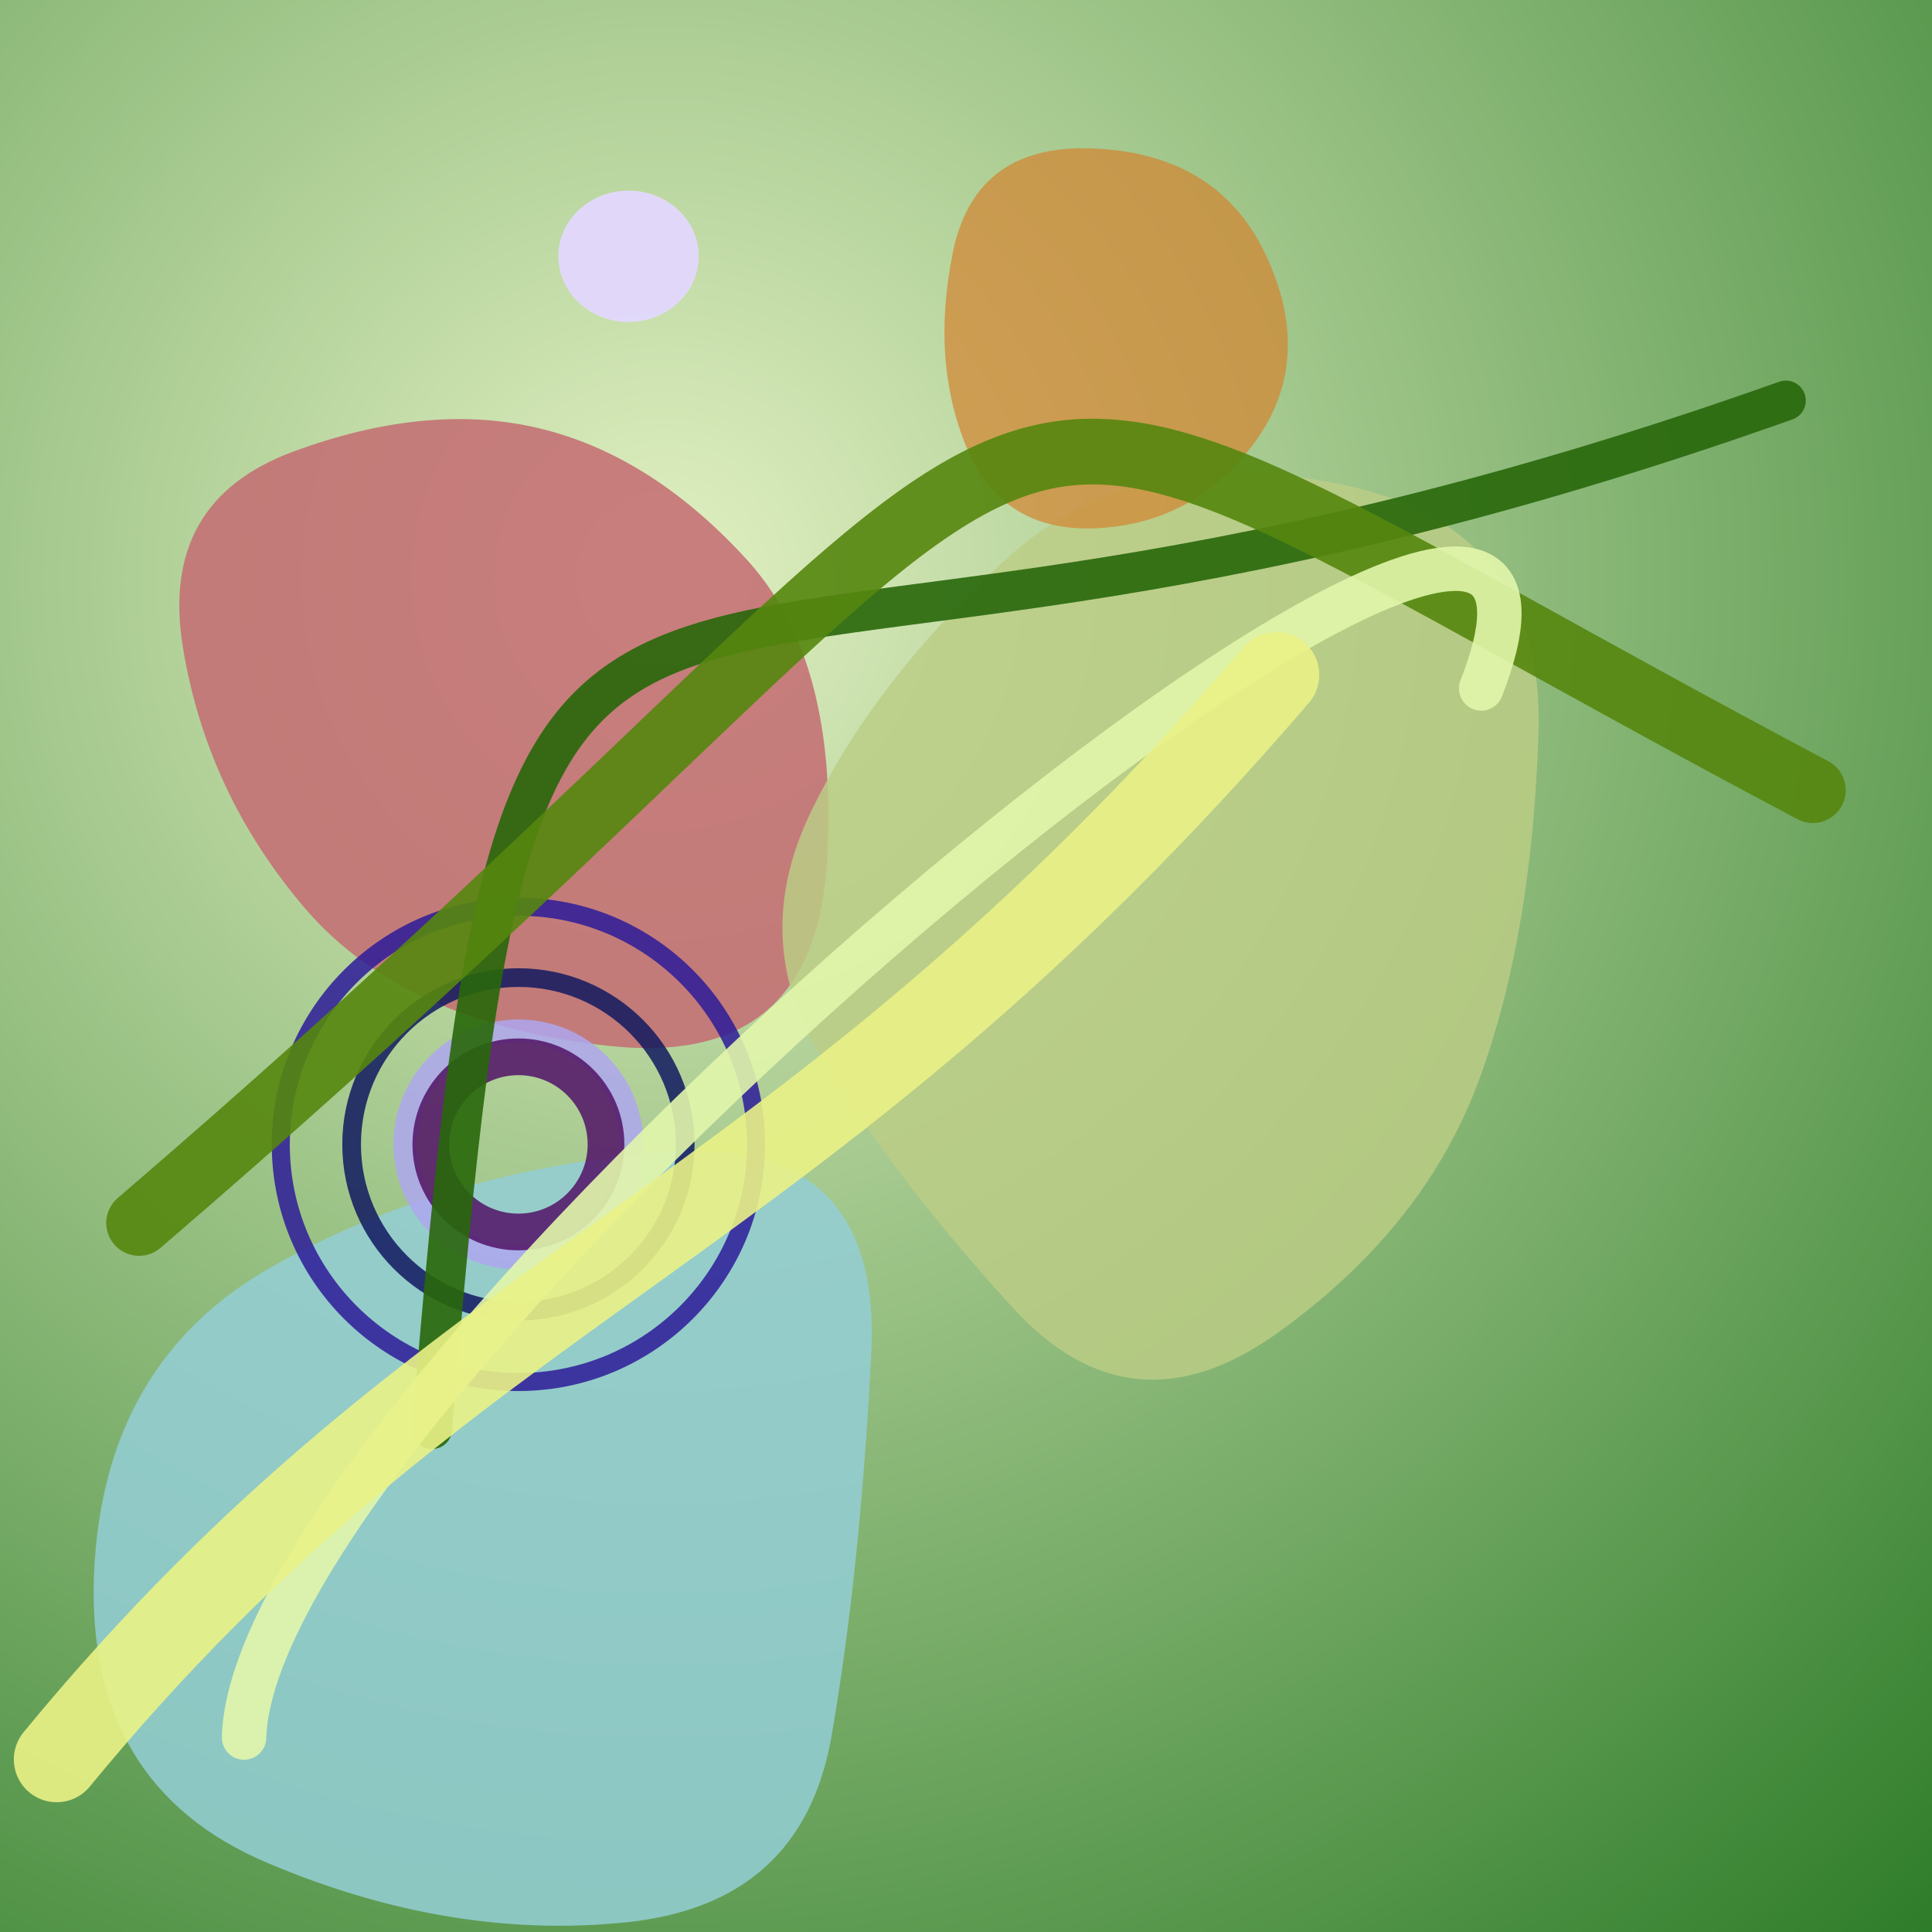
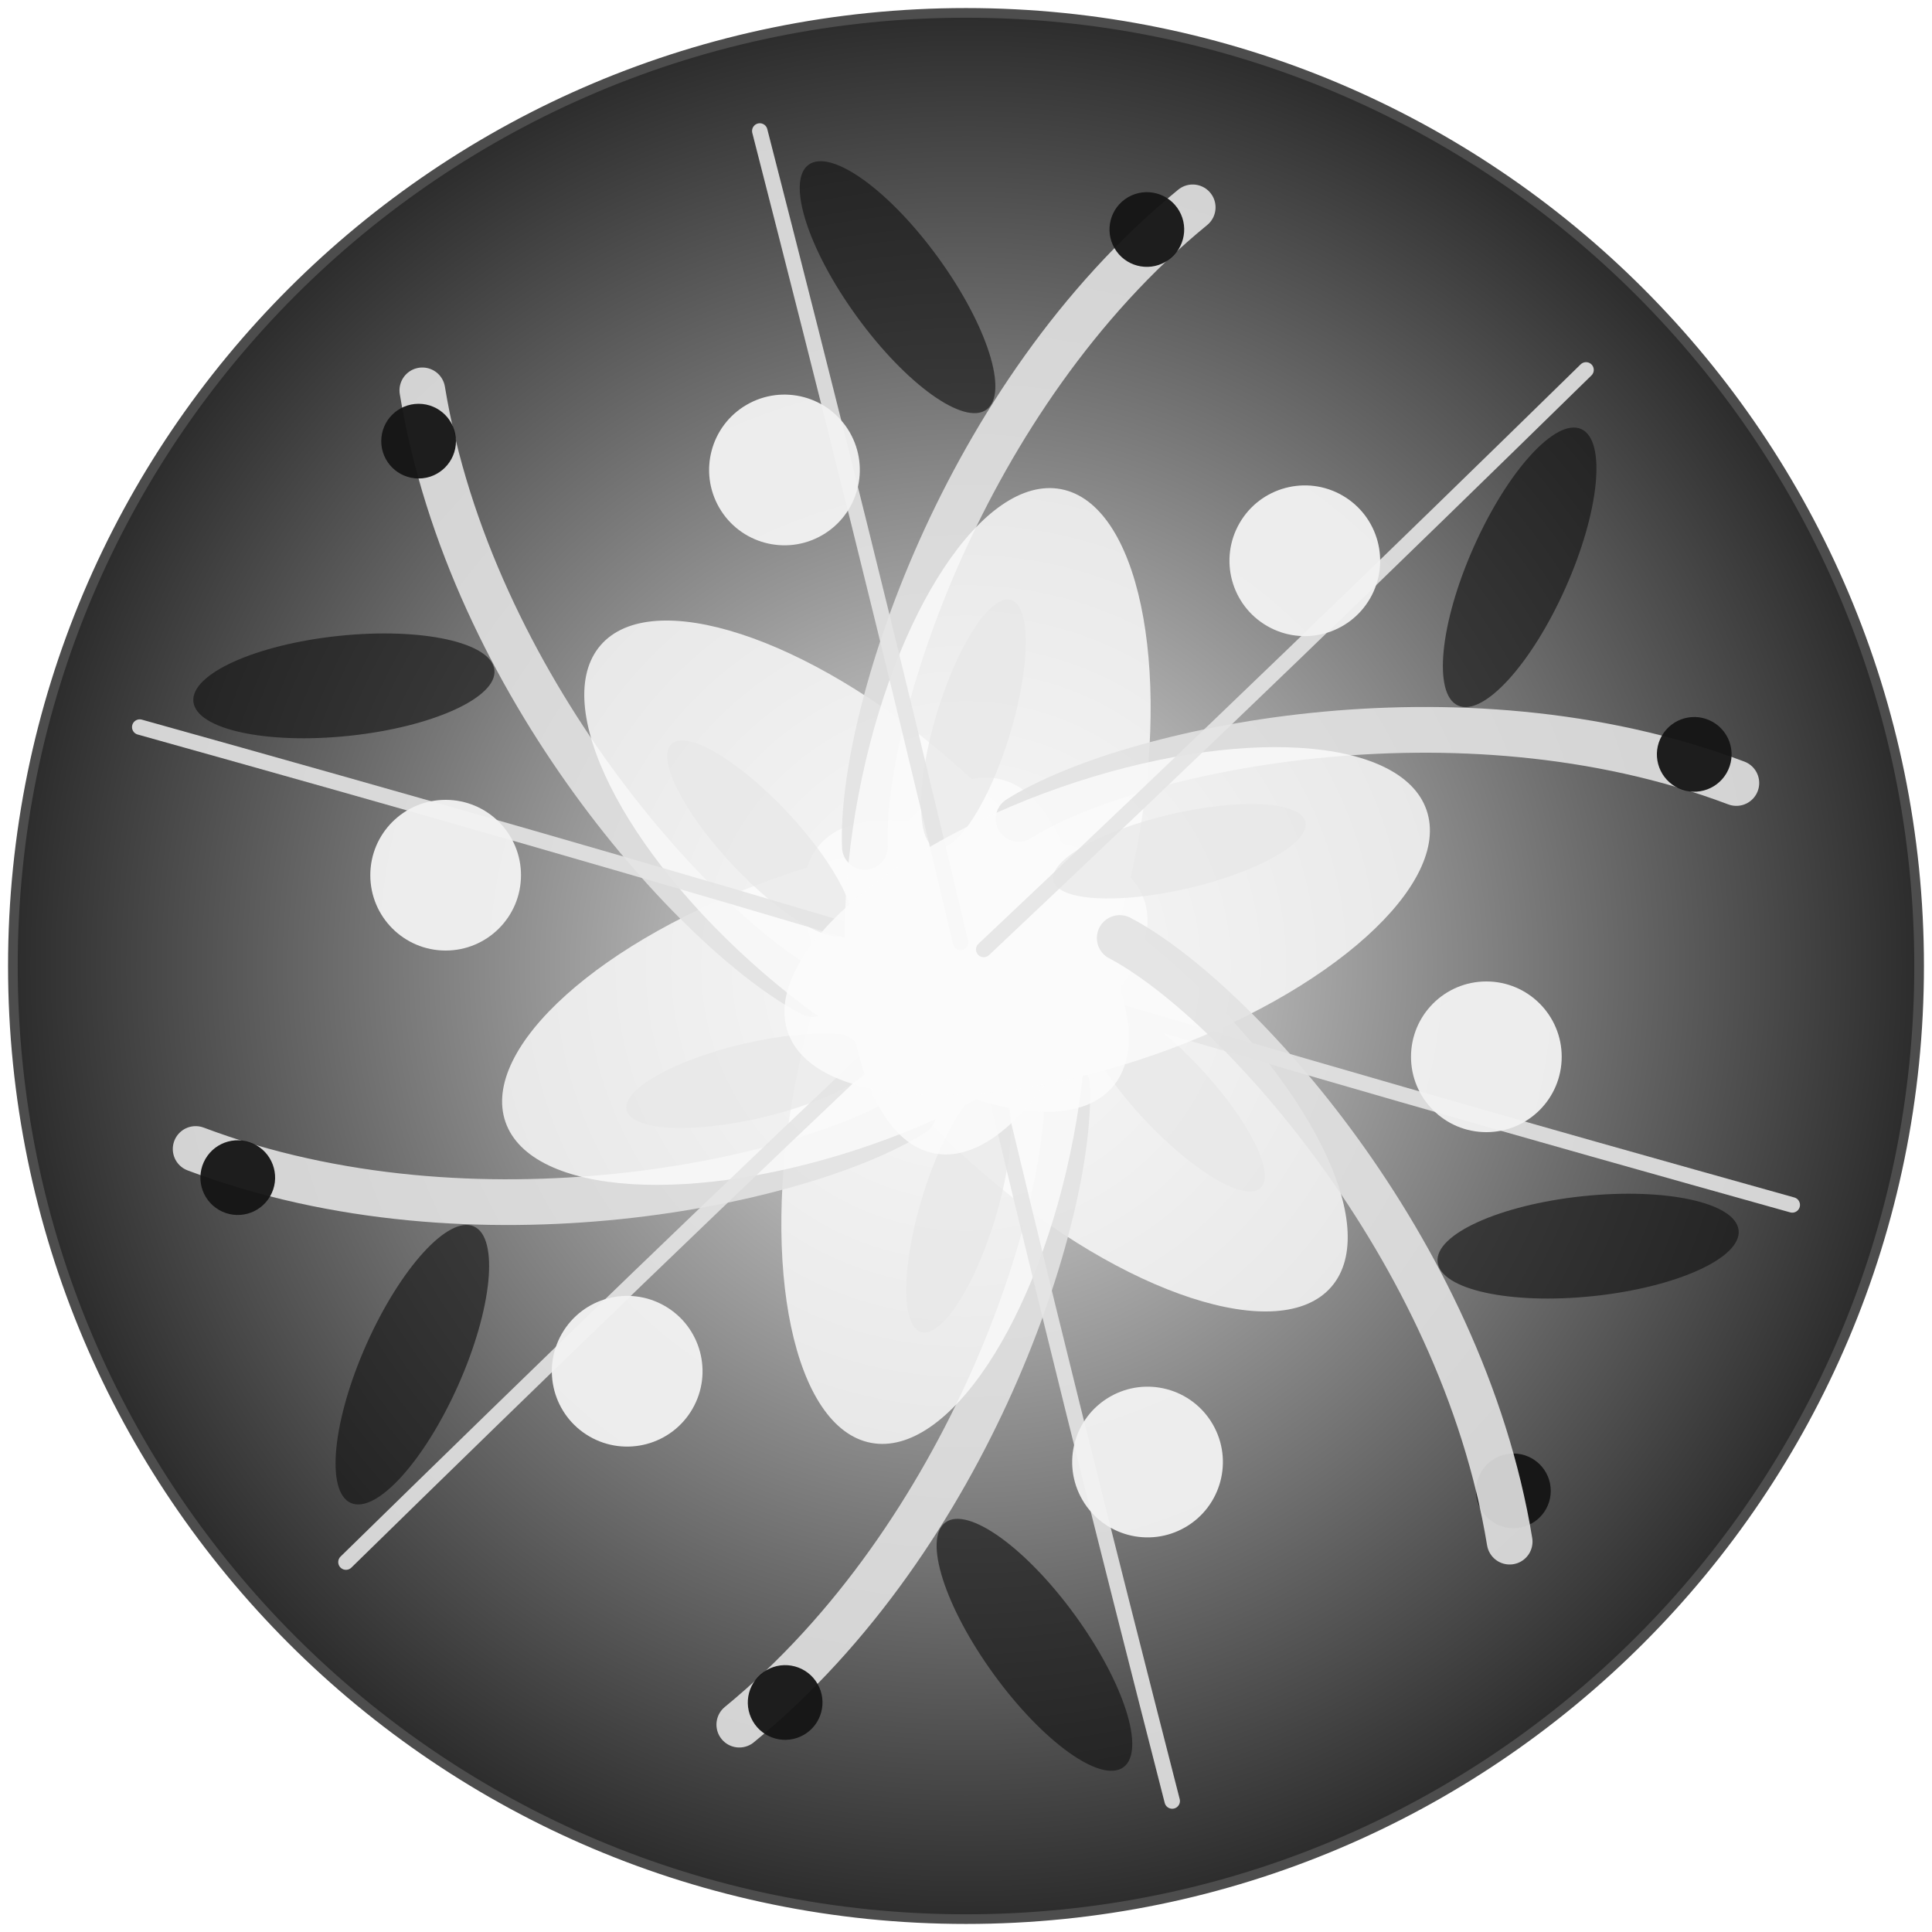
- <svg xmlns="http://www.w3.org/2000/svg" width="300" height="300" viewBox="0 0 300 300">
+ <svg xmlns="http://www.w3.org/2000/svg" width="300" height="300" viewBox="-150 -150 300 300">
  <defs>
-     <radialGradient id="bg" cx="0.345" cy="0.301" r="1">
-       <stop offset="0" stop-color="hsla(77.502,60%,85%,1)" />
-       <stop offset="1" stop-color="hsla(118.091,55%,30%,1)" />
+     <radialGradient id="bg3" cx="0" cy="0" r="148" gradientUnits="userSpaceOnUse">
+       <stop offset="0" stop-color="hsla(0,0%,91.4%,1.00)" />
+       <stop offset="1" stop-color="hsla(0,0%,17.4%,1.00)" />
    </radialGradient>
+     <clipPath id="disc3">
+       <circle r="148" />
+     </clipPath>
+     <g id="m3">
+       <ellipse cx="32.0" cy="19.8" rx="20.1" ry="5.9" transform="rotate(46.9 32.0 19.8)" fill="hsla(0,0%,50.3%,0.67)" />
+       <ellipse cx="96.6" cy="43.5" rx="23.5" ry="7.8" transform="rotate(-6.0 96.6 43.5)" fill="hsla(0,0%,5.9%,0.61)" />
+       <ellipse cx="17.0" cy="15.5" rx="52.5" ry="22.0" transform="rotate(40.8 17.0 15.5)" fill="hsla(0,0%,98.3%,0.83)" />
+       <path d="M 3.6 1.1 C 50.3 15.1, 86.1 25.3, 128.3 37.1" fill="none" stroke="hsla(0,0%,89.8%,0.90)" stroke-width="2.4" stroke-linecap="round" />
+       <path d="M 15.7 18.5 C 16.5 38.4, 0.7 88.4, -35.2 117.8" fill="none" stroke="hsla(0,0%,88.5%,0.90)" stroke-width="7.1" stroke-linecap="round" />
+       <circle cx="85.0" cy="81.5" r="5.8" fill="hsla(0,0%,7.9%,0.95)" />
+       <circle cx="80.8" cy="14.1" r="11.7" fill="hsla(0,0%,95.2%,0.95)" />
+     </g>
  </defs>
-   <rect width="300" height="300" fill="url(#bg)" />
-   <path d="M 115.6 86.5 Q 130.4 102.3 128.4 134.1 Q 126.3 165.9 94.5 162.4 Q 62.7 158.9 47.4 141.1 Q 32.1 123.2 28.4 100.5 Q 24.7 77.8 45.6 70.1 Q 66.5 62.4 83.7 66.5 Q 100.9 70.6 115.6 86.5 Z" fill="hsla(357.184,41.499%,60.216%,0.878)" />
-   <path d="M 238.9 113.7 Q 237.9 145.8 229.4 168.4 Q 220.8 191.0 198.2 207.1 Q 175.6 223.2 157.2 203.0 Q 138.7 182.7 127.5 164.2 Q 116.3 145.8 126.0 125.9 Q 135.7 105.9 155.7 87.3 Q 175.6 68.7 207.7 75.1 Q 239.9 81.5 238.9 113.7 Z" fill="hsla(74.698,41.769%,66.406%,0.836)" />
-   <path d="M 196.8 40.1 Q 204.0 56.0 194.9 68.6 Q 185.7 81.1 170.7 82.0 Q 155.7 82.9 150.1 69.5 Q 144.5 56.0 148.0 39.0 Q 151.6 21.9 170.6 23.1 Q 189.6 24.2 196.8 40.1 Z" fill="hsla(31.631,63.993%,51.281%,0.723)" />
-   <path d="M 135.3 210.0 Q 133.6 243.8 129.1 269.7 Q 124.5 295.7 97.2 298.5 Q 69.9 301.3 41.6 289.3 Q 13.3 277.4 14.6 244.4 Q 16.0 211.4 42.4 196.6 Q 68.9 181.7 102.9 178.9 Q 136.9 176.2 135.3 210.0 Z" fill="hsla(186.543,43.543%,70.745%,0.853)" />
-   <circle cx="80.5" cy="177.7" r="36.9" fill="none" stroke="hsla(248.387,70%,35.373%,0.85)" stroke-width="2.8" />
-   <circle cx="80.5" cy="177.7" r="25.9" fill="none" stroke="hsla(233.687,70%,21.906%,0.85)" stroke-width="2.9" />
-   <circle cx="80.5" cy="177.7" r="17.6" fill="none" stroke="hsla(245.323,70%,79.736%,0.85)" stroke-width="3.6" />
-   <circle cx="80.5" cy="177.7" r="13.6" fill="none" stroke="hsla(284.215,70%,23.734%,0.85)" stroke-width="5.7" />
-   <path d="M 67.1 221.9 C 81.6 43.9, 89.0 129.1, 277.3 62.2" fill="none" stroke="hsla(101.416,80%,22.421%,0.9)" stroke-width="6.2" stroke-linecap="round" />
-   <path d="M 21.6 189.9 C 189.0 46.2, 129.7 42.3, 281.5 122.7" fill="none" stroke="hsla(84.412,80%,29.492%,0.9)" stroke-width="10.2" stroke-linecap="round" />
-   <path d="M 37.9 269.8 C 39.4 212.9, 260.1 30.0, 230.0 106.9" fill="none" stroke="hsla(75.546,80%,81.771%,0.9)" stroke-width="6.9" stroke-linecap="round" />
-   <path d="M 8.8 273.2 C 70.9 197.7, 122.6 192.8, 198.2 104.8" fill="none" stroke="hsla(64.433,80%,73.722%,0.9)" stroke-width="13.3" stroke-linecap="round" />
-   <ellipse cx="97.6" cy="39.8" rx="10.9" ry="10.2" fill="hsla(257.502,90%,92%,0.95)" />
+   <g clip-path="url(#disc3)">
+     <circle r="148" fill="url(#bg3)" />
+     <use href="#m3" transform="rotate(0.0)" />
+     <use href="#m3" transform="rotate(60.0)" />
+     <use href="#m3" transform="rotate(120.0)" />
+     <use href="#m3" transform="rotate(180.0)" />
+     <use href="#m3" transform="rotate(240.0)" />
+     <use href="#m3" transform="rotate(300.0)" />
+   </g>
+   <circle r="148" fill="none" stroke="hsla(0,0%,30.0%,1.00)" stroke-width="1.5" />
</svg>
